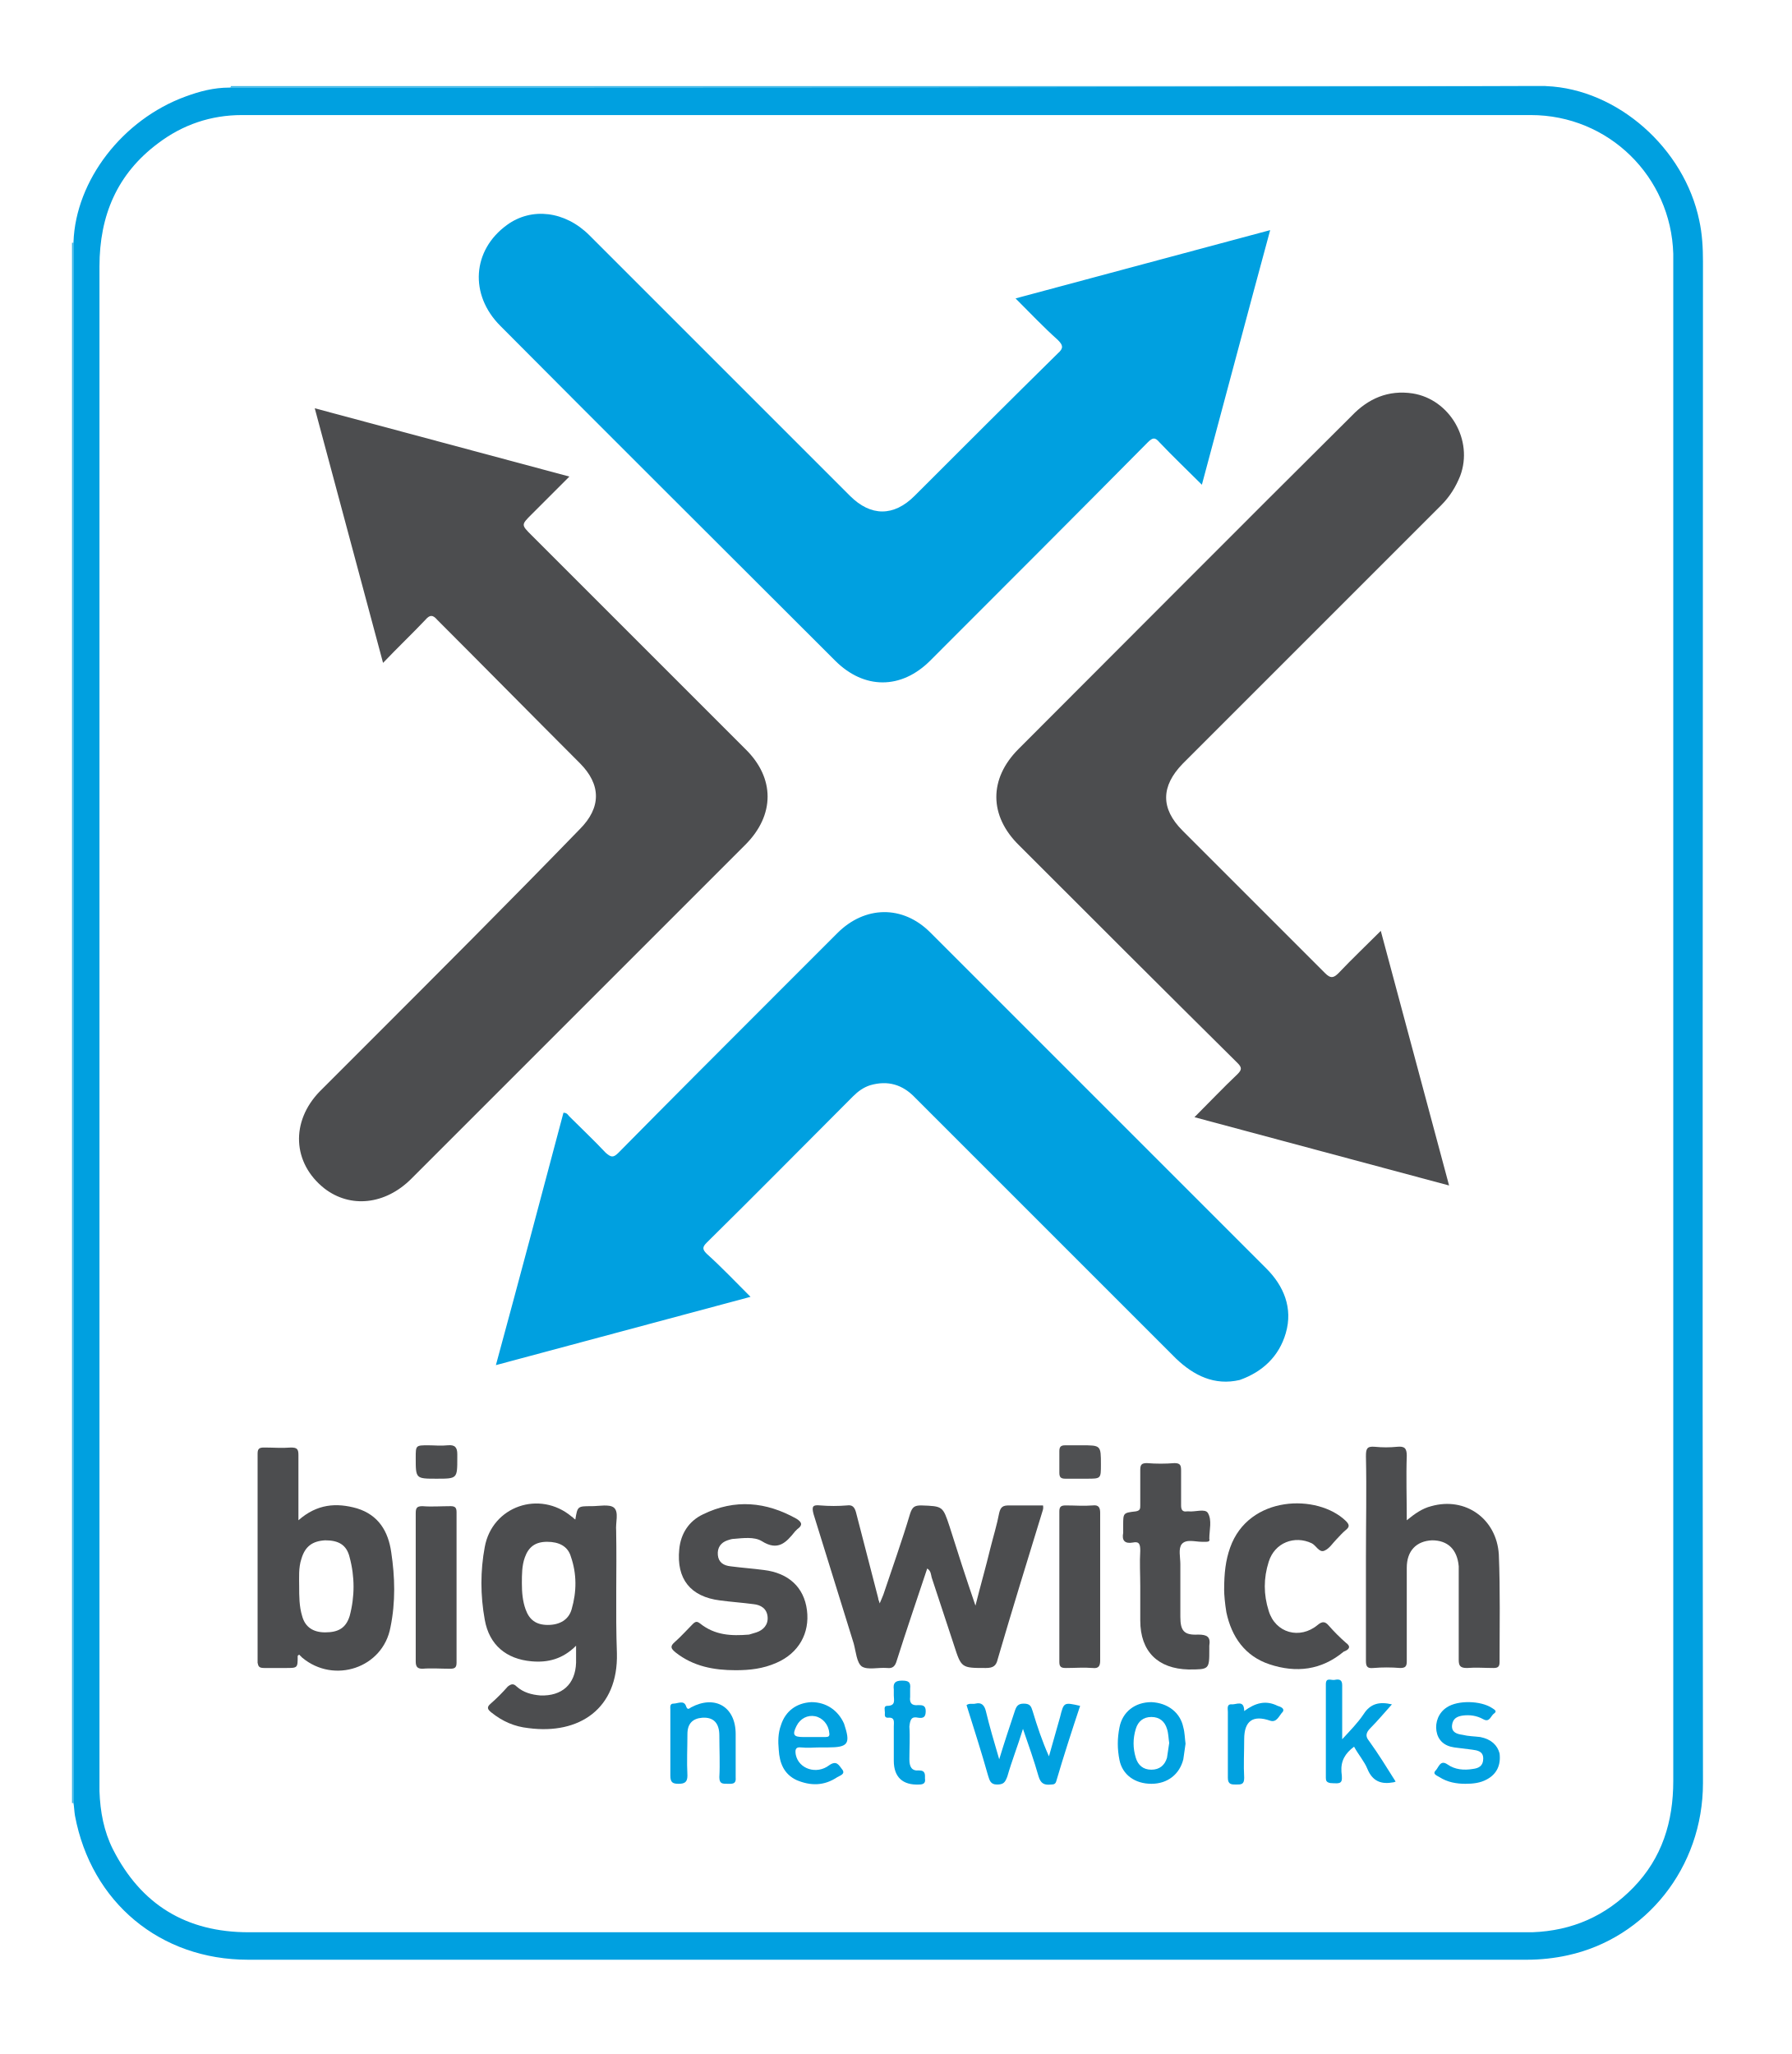
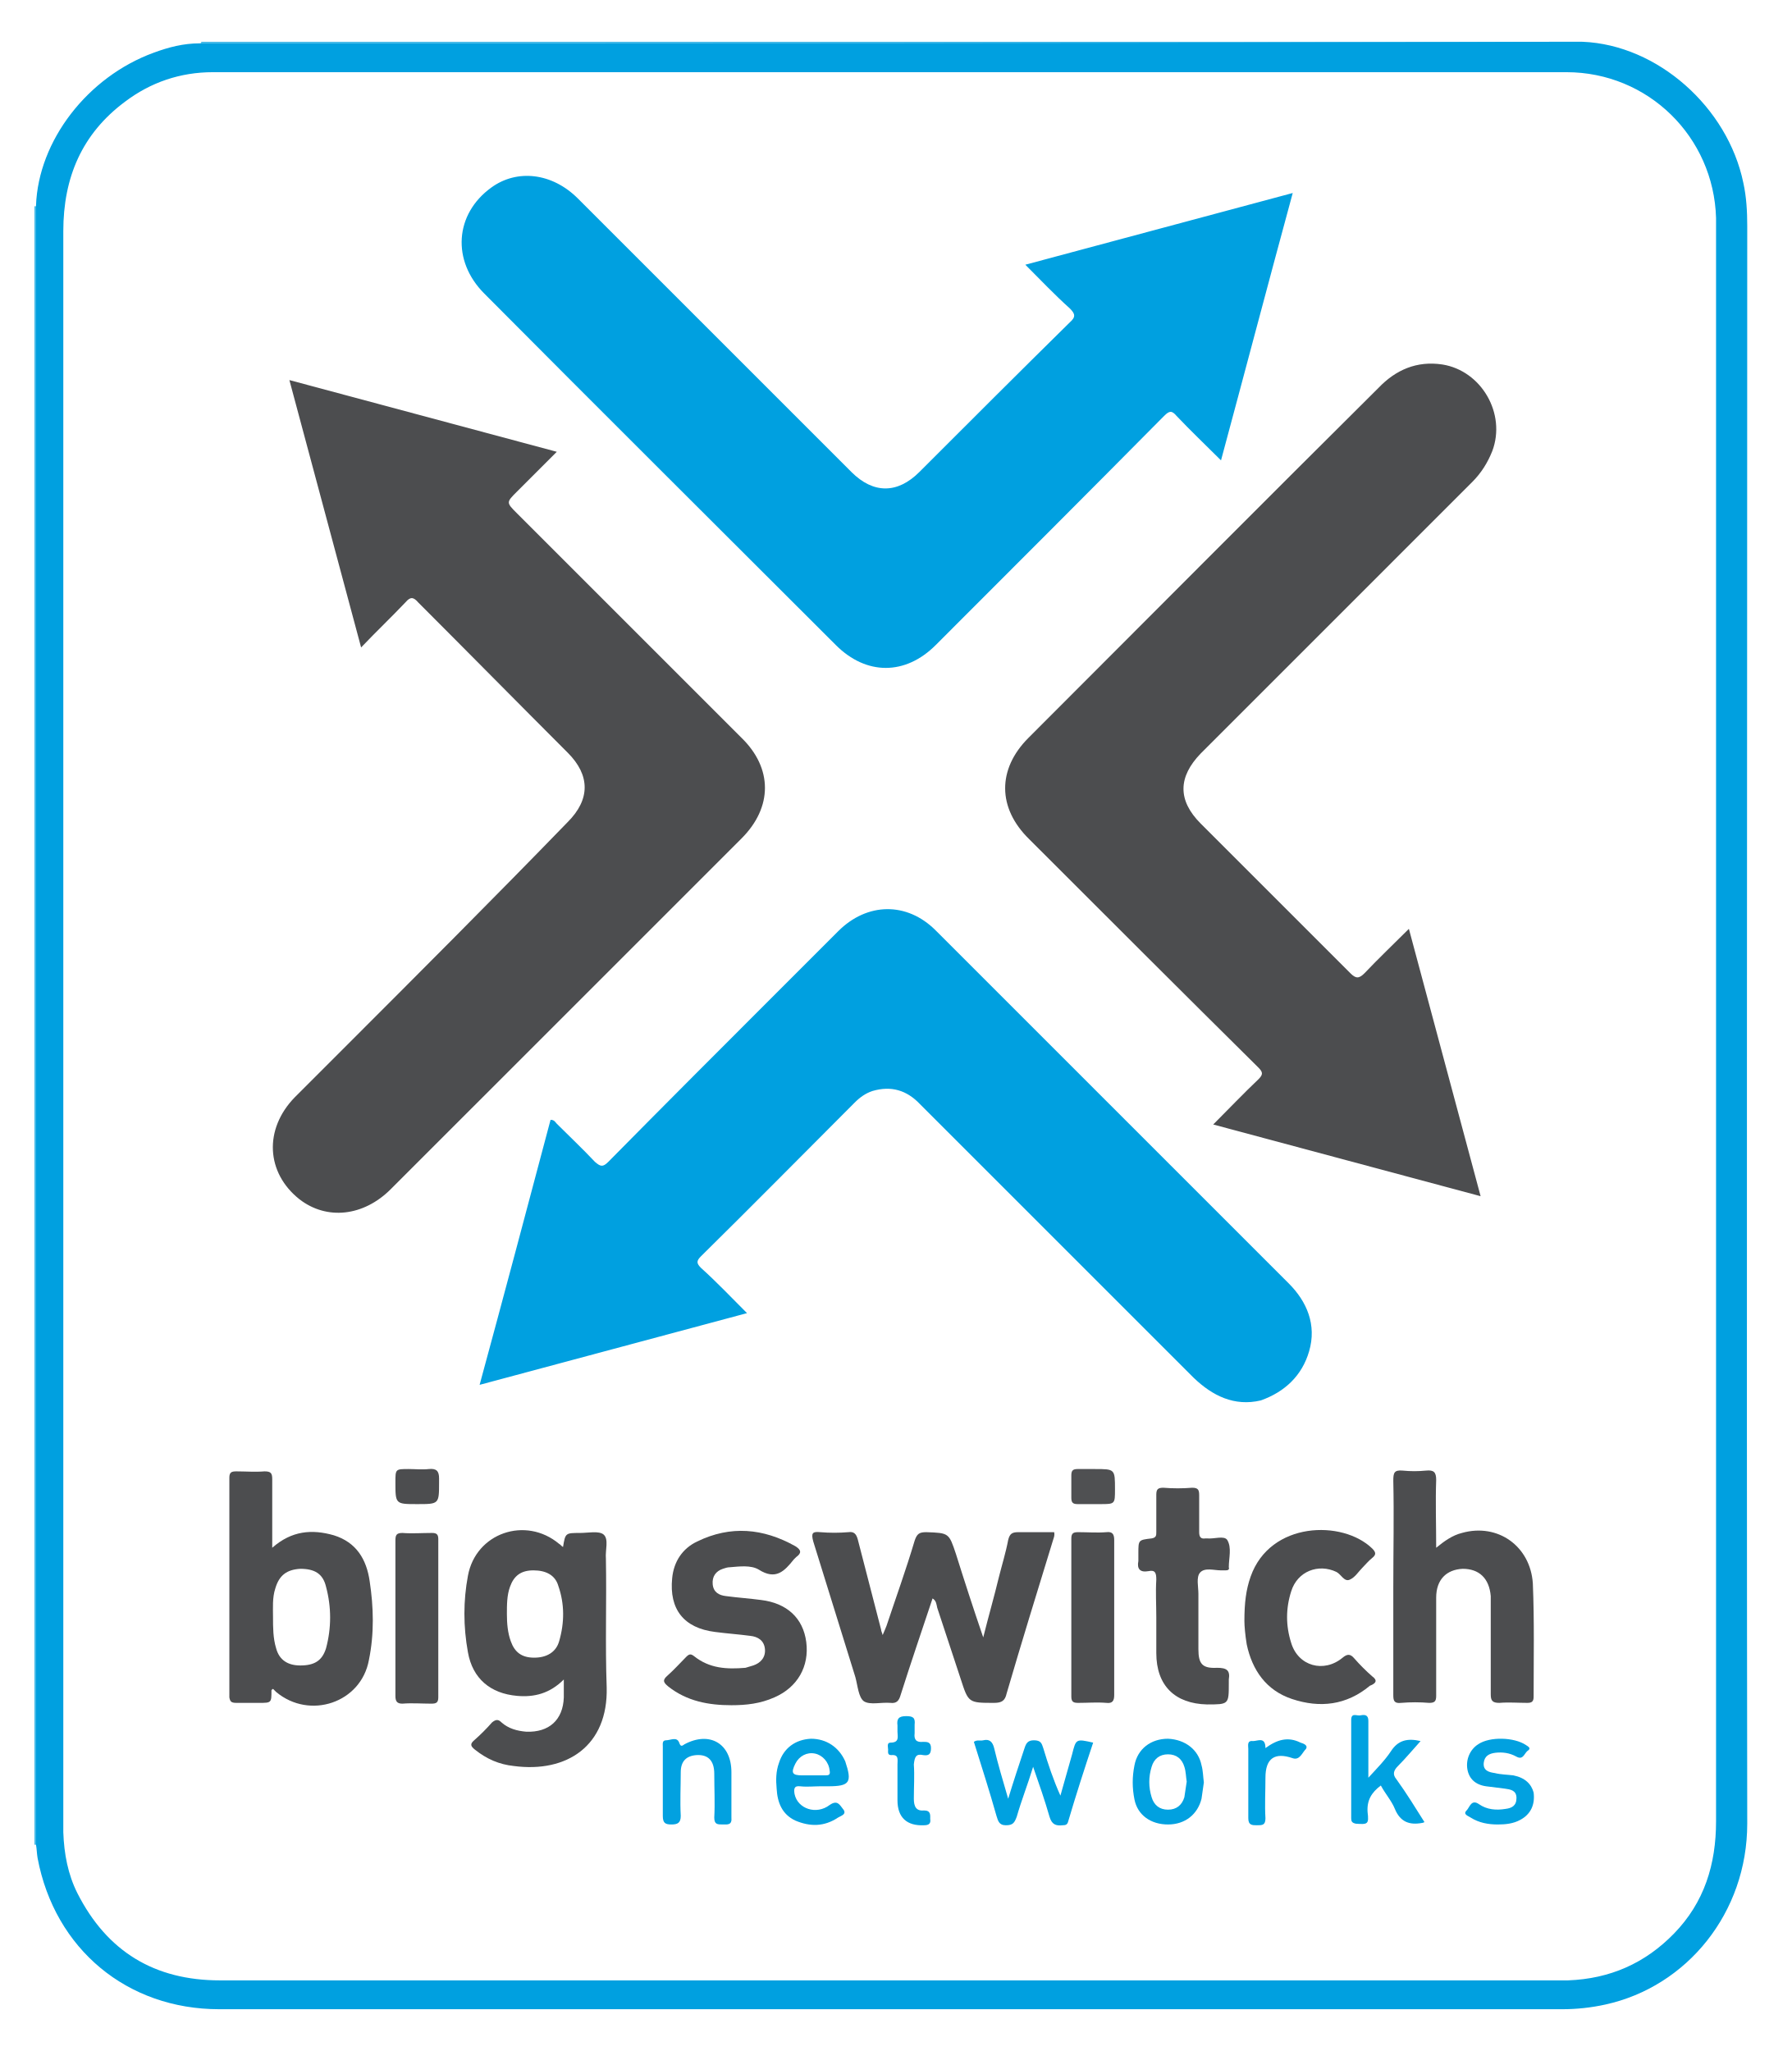
- <svg xmlns="http://www.w3.org/2000/svg" version="1.1" id="Layer_1" x="0px" y="0px" viewBox="0 0 241.3 276.7" style="enable-background:new 0 0 241.3 276.7;" xml:space="preserve">
+ <svg xmlns="http://www.w3.org/2000/svg" version="1.1" id="Layer_1" x="0px" y="0px" viewBox="5.28 6.24 229.84 263.12" style="enable-background:new 0 0 241.3 276.7;" xml:space="preserve">
  <style type="text/css">
	.st0{fill:#333333;}
	.st1{fill:#DC4814;}
	.st2{fill:#EFECEB;}
	.st3{fill:#F4F4F4;}
	.st4{fill:#CCCCCC;}
	.st5{fill:#ACACAC;}
	.st6{fill:#878787;}
	.st7{fill:#E04725;}
	.st8{fill:#3FB7E7;}
	.st9{fill:#00A0E0;}
	.st10{fill:#4C4D4F;}
	.st11{fill:#00A1E0;}
	.st12{fill:#02A1E0;}
	.st13{fill:#01A1E0;}
	.st14{fill:#4F5052;}
</style>
  <g>
    <path class="st8" d="M9.9,239.9c0-68,0-136.1,0-204.1c0-1,0-2.1,0-3.1l0,0c-0.1,0-0.1,0-0.2,0c0,70.1,0,140.2,0,210.2   c0.1,0,0.1,0,0.2,0C9.9,242,9.9,240.9,9.9,239.9z" />
    <path class="st8" d="M33.8,11.8c57.2,0,114.3,0,171.5,0c1,0,1.9,0,2.9,0h0c0-0.1,0-0.1,0-0.2c-59,0-118.1,0-177.1,0   c0,0.1,0,0.1-0.1,0.2C31.9,11.8,32.9,11.8,33.8,11.8z" />
    <path class="st9" d="M33.8,11.8c-1,0-1.9,0-2.9,0c-2.1,0-4,0.5-5.9,1.2c-8.5,3.1-14.8,11.3-15.1,19.6c0,1,0,2.1,0,3.1   c0,68,0,136.1,0,204.1c0,1,0,2.1,0,3.1c0.1,0.6,0.1,1.1,0.2,1.7c2.2,11.7,11.5,19.4,23.3,19.4c57.4,0,114.9,0,172.3,0   c1.8,0,3.7-0.2,5.5-0.6c10.5-2.3,18.2-11.8,18.2-23.2c-0.1-68.3,0-136.6,0-205c0-1.8-0.1-3.7-0.5-5.5c-2-9.7-11-17.7-20.6-18.1   c-1,0-1.9,0-2.9,0C148.1,11.8,91,11.8,33.8,11.8z M225.4,34.2c0,0.8,0,1.6,0,2.4c0,33.8,0,67.5,0,101.3c0,34,0,68,0,102   c0,5.5-1.5,10.4-5.4,14.4c-3.7,3.8-8.2,5.8-13.6,6c-0.4,0-0.9,0-1.3,0c-57.2,0-114.4,0-171.6,0c-8.4,0-14.5-3.7-18.3-11.2   c-1.2-2.4-1.7-5-1.8-7.8c0-0.5,0-1,0-1.4c0-68,0-136,0-204c0-6.9,2.4-12.5,7.9-16.6c3.3-2.5,7.1-3.8,11.3-3.8   c57.9,0,115.7,0,173.6,0C216.7,15.5,225.1,23.8,225.4,34.2z" />
    <path class="st10" d="M49.2,140.9c-2,2-4.1,4.1-6.1,6.1c-4,4.1-3.7,9.7,0.6,13.1c3.5,2.7,8.2,2.2,11.7-1.3c15-15,30-30,45-45   c4-4,4-9,0-12.9c-9.6-9.6-19.2-19.2-28.8-28.8c-1.4-1.4-1.4-1.4,0-2.8c1.7-1.7,3.3-3.3,5.1-5.1c-11.5-3.1-22.8-6.1-34.3-9.2   c3.1,11.5,6.1,22.8,9.2,34.3c2-2.1,3.9-3.9,5.7-5.8c0.6-0.7,1-0.7,1.6,0c6.4,6.4,12.8,12.9,19.2,19.3c2.9,2.9,2.9,6,0,8.9   C68.6,121.5,58.9,131.2,49.2,140.9z" />
    <path class="st10" d="M137.3,113.9c9.8,9.8,19.6,19.6,29.4,29.3c0.6,0.6,0.6,0.9,0,1.5c-1.9,1.8-3.8,3.8-5.8,5.8   c11.5,3.1,22.8,6.1,34.3,9.2c-3.1-11.5-6.1-22.8-9.2-34.3c-2,2-3.9,3.8-5.7,5.7c-0.7,0.7-1.1,0.7-1.8,0   c-6.4-6.4-12.8-12.8-19.2-19.2c-3-3-2.9-6,0-9c11.6-11.6,23.2-23.2,34.8-34.8c1.2-1.2,2-2.5,2.6-4c1.8-4.8-1.4-10.3-6.4-11.1   c-3.3-0.5-6,0.7-8.2,3c-15,14.9-29.9,29.9-44.9,44.9C133.2,104.9,133.2,109.9,137.3,113.9z" />
    <path class="st9" d="M112.5,89c3.9,3.9,8.9,3.9,12.8,0c9.8-9.8,19.6-19.6,29.3-29.4c0.7-0.7,1-0.7,1.6,0c1.8,1.9,3.7,3.7,5.7,5.7   c3.1-11.5,6.1-22.9,9.2-34.3c-11.5,3.1-22.8,6.1-34.3,9.2c2,2,3.8,3.9,5.7,5.6c0.7,0.7,0.8,1.1,0,1.8c-6.5,6.4-12.9,12.8-19.3,19.2   c-2.8,2.8-5.9,2.8-8.7,0c-6.1-6.1-12.3-12.3-18.4-18.4C90.6,42.9,85,37.3,79.4,31.7c-3.3-3.3-7.8-3.8-11.1-1.4   c-4.7,3.4-5.1,9.4-0.9,13.6C82.4,59,97.5,74,112.5,89z" />
    <path class="st9" d="M173.2,179.6c1-3.4-0.3-6.4-2.6-8.7c-15.1-15.1-30.2-30.2-45.3-45.3c-3.7-3.7-8.8-3.6-12.5,0.1   c-2.6,2.6-5.3,5.3-7.9,7.9c-7.2,7.2-14.4,14.4-21.6,21.7c-0.7,0.7-1,0.6-1.7,0c-1.6-1.7-3.3-3.3-4.9-4.9c-0.2-0.2-0.3-0.5-0.8-0.5   c-3,11.3-6,22.6-9.1,34c11.5-3.1,22.8-6.1,34.3-9.2c-2.1-2.1-3.9-4-5.9-5.8c-0.6-0.6-0.6-0.9,0-1.5c6.6-6.5,13.1-13.1,19.7-19.7   c0.7-0.7,1.4-1.2,2.3-1.5c2.4-0.7,4.4-0.1,6.1,1.7c11.7,11.7,23.4,23.4,35.1,35.1c2.4,2.3,5.2,3.7,8.6,2.9   C170.1,184.8,172.3,182.7,173.2,179.6z" />
    <path class="st10" d="M134.4,223.5c1.9-6.5,3.9-13,5.9-19.5c0.1-0.4,0.3-0.7,0.2-1.2c-1.5,0-3,0-4.6,0c-0.8,0-1.1,0.2-1.3,1   c-0.3,1.6-0.8,3.2-1.2,4.8c-0.6,2.5-1.3,4.9-2,7.7c-1.3-3.8-2.4-7.2-3.5-10.7c-0.9-2.7-0.9-2.7-3.8-2.8c-0.9,0-1.2,0.2-1.5,1.1   c-1.1,3.7-2.4,7.3-3.6,10.9c-0.1,0.3-0.3,0.7-0.5,1.2c-0.1-0.4-0.2-0.5-0.2-0.7c-1-3.9-2-7.7-3-11.6c-0.2-0.7-0.5-1-1.2-0.9   c-1.2,0.1-2.4,0.1-3.6,0c-1-0.1-1.2,0.1-0.9,1.2c1.8,5.8,3.6,11.6,5.4,17.4c0.3,1.1,0.4,2.6,1.1,3.1c0.8,0.5,2.2,0.1,3.4,0.2   c0.8,0.1,1.1-0.3,1.3-1c1.3-4.1,2.7-8.2,4.1-12.4c0.5,0.3,0.5,0.8,0.6,1.2c1,3,2,6.1,3,9.1c1,3.1,1,3.1,4.3,3.1   C133.8,224.7,134.2,224.4,134.4,223.5z" />
    <path class="st10" d="M82.7,203.1c-0.6-0.5-2-0.2-3-0.2c-1.9,0-1.9,0-2.2,1.8c-0.2-0.1-0.3-0.3-0.5-0.4c-4.3-3.6-10.7-1.4-11.7,4.1   c-0.6,3.2-0.6,6.5,0,9.8c0.6,3.4,2.9,5.3,6.3,5.6c2.2,0.2,4.2-0.3,6-2.1c0,0.9,0,1.6,0,2.3c-0.1,2.9-1.9,4.5-4.8,4.4   c-1.2-0.1-2.3-0.4-3.2-1.2c-0.4-0.4-0.7-0.4-1.2,0c-0.7,0.8-1.5,1.6-2.3,2.3c-0.6,0.5-0.4,0.8,0.1,1.2c1.5,1.2,3.1,1.9,5,2.1   c6.8,0.9,12.1-2.6,11.9-10.1c-0.2-5.5,0-11-0.1-16.5C82.9,205.1,83.4,203.7,82.7,203.1z M77,216.8c-0.4,1.4-1.6,2.1-3.2,2.1   c-1.6,0-2.5-0.7-3-2.1c-0.4-1.1-0.5-2.3-0.5-3.5c0-1.2,0-2.4,0.4-3.5c0.5-1.4,1.4-2.1,3-2.1c1.6,0,2.8,0.6,3.2,2   C77.7,212,77.7,214.4,77,216.8z" />
    <path class="st10" d="M35.6,224.7c1,0,1.9,0,2.9,0c1.6,0,1.6,0,1.6-1.6c0-0.1,0.1-0.1,0.2-0.2c0.1,0.1,0.3,0.3,0.4,0.4   c4.3,3.6,10.9,1.4,11.9-4.1c0.7-3.4,0.6-6.8,0.1-10.1c-0.4-2.8-1.7-5-4.6-5.9c-2.8-0.8-5.4-0.6-7.9,1.6c0-3.1,0-5.9,0-8.8   c0-0.8-0.2-1-1-1c-1.2,0.1-2.4,0-3.6,0c-0.6,0-0.9,0.1-0.9,0.8c0,9.4,0,18.8,0,28.2C34.8,224.5,34.9,224.7,35.6,224.7z M40.6,210   c0.5-1.7,1.5-2.4,3.2-2.5c1.8,0,2.9,0.6,3.3,2.3c0.7,2.6,0.7,5.3,0,7.9c-0.5,1.6-1.5,2.2-3.3,2.2c-1.6,0-2.7-0.7-3.1-2.2   c-0.4-1.3-0.4-2.7-0.4-4C40.3,212.5,40.2,211.2,40.6,210z" />
    <path class="st10" d="M192.8,202.9c-1.2,0.3-2.2,1-3.3,1.9c0-3-0.1-5.9,0-8.7c0-1-0.3-1.3-1.3-1.2c-1,0.1-2,0.1-3,0   c-1.1-0.1-1.2,0.3-1.2,1.3c0.1,4.5,0,9,0,13.6c0,4.6,0,9.3,0,13.9c0,0.7,0.1,1.1,1,1c1.2-0.1,2.4-0.1,3.6,0c0.7,0,0.9-0.2,0.9-0.9   c0-1.6,0-3.1,0-4.7c0-2.6,0-5.3,0-7.9c0-2.3,1.3-3.6,3.4-3.7c2.1,0,3.4,1.2,3.6,3.5c0,0.5,0,1,0,1.4c0,3.7,0,7.4,0,11.2   c0,0.8,0.2,1.1,1.1,1.1c1.2-0.1,2.4,0,3.6,0c0.6,0,0.8-0.2,0.8-0.8c0-4.8,0.1-9.7-0.1-14.5C201.6,204.6,197.4,201.6,192.8,202.9z" />
    <path class="st10" d="M108.7,216.9c-0.4-3.1-2.5-5-5.8-5.4c-1.5-0.2-3-0.3-4.5-0.5c-0.9-0.1-1.6-0.5-1.7-1.5c-0.1-1,0.4-1.7,1.3-2   c0.3-0.1,0.6-0.2,0.9-0.2c1.2-0.1,2.7-0.3,3.7,0.3c2.2,1.4,3.3,0.2,4.5-1.3c0.1-0.1,0.2-0.2,0.3-0.3c0.7-0.5,0.7-0.9-0.1-1.4   c-4.1-2.3-8.3-2.7-12.6-0.6c-1.9,0.9-3,2.6-3.2,4.7c-0.4,4,1.5,6.4,5.5,6.9c1.5,0.2,3,0.3,4.5,0.5c1,0.1,1.8,0.6,1.9,1.7   c0.1,1.1-0.6,1.8-1.5,2.1c-0.3,0.1-0.7,0.2-1,0.3c-2.4,0.2-4.6,0.1-6.6-1.5c-0.4-0.3-0.6-0.3-1,0.1c-0.8,0.8-1.5,1.6-2.4,2.4   c-0.7,0.6-0.5,0.9,0.1,1.4c2.4,1.9,5.2,2.4,8.1,2.4c1.9,0,3.7-0.2,5.5-1C107.6,222.7,109.1,220,108.7,216.9z" />
    <path class="st10" d="M181.3,221.3c-0.8-0.7-1.6-1.5-2.3-2.3c-0.5-0.6-0.9-0.6-1.5-0.1c-2.4,2-5.7,1.1-6.6-1.9   c-0.7-2.2-0.7-4.4,0-6.6c0.8-2.6,3.5-3.6,5.8-2.5c0.6,0.3,1,1.3,1.7,1c0.7-0.3,1.1-1,1.6-1.5c0.4-0.4,0.8-0.9,1.3-1.3   c0.5-0.4,0.5-0.7,0-1.2c-3.8-3.7-13.1-3.5-15.6,3.6c-0.6,1.7-0.8,3.4-0.8,5.7c0,0.6,0.1,1.8,0.3,3c0.7,3.3,2.5,5.9,5.8,7   c3.6,1.2,7,0.8,10-1.7C181.8,222.2,182,221.8,181.3,221.3z" />
    <path class="st10" d="M161.9,207.7c0.2,0,0.4,0,0.6,0c0.3,0,0.5-0.1,0.4-0.4c0-1.2,0.4-2.5-0.2-3.5c-0.4-0.6-1.7-0.1-2.6-0.2   c-0.1,0-0.2,0-0.2,0c-0.6,0.1-0.8-0.2-0.8-0.8c0-1.6,0-3.1,0-4.7c0-0.7-0.1-1-0.9-1c-1.2,0.1-2.5,0.1-3.7,0c-0.7,0-0.9,0.2-0.9,0.9   c0,1.6,0,3.2,0,4.8c0,0.4,0,0.7-0.6,0.8c-1.7,0.2-1.7,0.2-1.7,1.9c0,0.3,0,0.6,0,1c-0.2,1,0.2,1.5,1.3,1.3c0.9-0.2,1,0.3,1,1.1   c-0.1,1.6,0,3.2,0,4.8c0,1.5,0,3,0,4.6c0,4.2,2.4,6.5,6.5,6.6c2.8,0,2.8,0,2.8-2.7c0-0.2,0-0.3,0-0.5c0.2-1.2-0.3-1.5-1.5-1.5   c-1.9,0.1-2.4-0.5-2.4-2.4c0-2.4,0-4.7,0-7.1c0-0.9-0.3-2.1,0.2-2.7C159.8,207.3,161,207.7,161.9,207.7z" />
    <path class="st10" d="M60.7,202.9c-1.3,0-2.6,0.1-3.8,0c-0.8,0-0.9,0.3-0.9,1c0,3.3,0,6.6,0,9.8c0,3.4,0,6.7,0,10.1   c0,0.7,0.2,1,0.9,1c1.2-0.1,2.5,0,3.7,0c0.6,0,0.9-0.1,0.9-0.8c0-6.8,0-13.5,0-20.3C61.5,203.1,61.3,202.9,60.7,202.9z" />
    <path class="st10" d="M148.2,213.8c0-3.3,0-6.6,0-10c0-0.7-0.2-1.1-1-1c-1.2,0.1-2.4,0-3.6,0c-0.6,0-0.9,0.1-0.9,0.8   c0,6.8,0,13.5,0,20.3c0,0.7,0.3,0.8,0.9,0.8c1.2,0,2.4-0.1,3.6,0c0.8,0.1,1-0.3,1-1C148.2,220.4,148.2,217.1,148.2,213.8z" />
    <path class="st11" d="M142.8,231.3c-0.5,1.8-1,3.5-1.5,5.3c-0.9-2-1.6-4.1-2.2-6.1c-0.2-0.6-0.3-1-1.2-1c-0.8,0-1,0.4-1.2,1   c-0.7,2.1-1.4,4.2-2.1,6.5c-0.7-2.4-1.3-4.4-1.8-6.5c-0.2-0.8-0.6-1.2-1.4-1c-0.4,0.1-0.8-0.1-1.2,0.2c1,3.2,2,6.3,2.9,9.5   c0.2,0.6,0.3,1.2,1.2,1.2c0.9,0,1.1-0.3,1.4-1.1c0.6-2.1,1.4-4.1,2.1-6.4c0.8,2.3,1.5,4.3,2.1,6.4c0.3,1,0.8,1.2,1.7,1.1   c0.4,0,0.6-0.1,0.7-0.5c1-3.4,2.1-6.8,3.2-10.1C143.3,229.3,143.3,229.3,142.8,231.3z" />
    <path class="st11" d="M184.6,232.8c1-1,1.9-2.1,2.9-3.2c-1.7-0.4-2.9-0.1-3.8,1.3c-0.8,1.2-1.8,2.2-2.9,3.4c0-2.6,0-4.9,0-7.3   c0-0.8-0.5-0.8-1-0.7c-0.5,0.1-1.2-0.4-1.2,0.6c0,4.2,0,8.4,0,12.6c0,0.4,0.1,0.6,0.6,0.7c1.5,0.1,1.7,0.1,1.5-1.5   c-0.1-1.5,0.5-2.5,1.7-3.4c0.6,1.1,1.4,2,1.8,3c0.7,1.7,1.9,2.1,3.5,1.8c0,0,0.1,0,0.3-0.1c-1.2-1.9-2.3-3.7-3.6-5.5   C183.9,233.9,184,233.4,184.6,232.8z" />
    <path class="st12" d="M99.1,233.6c0-3.7-2.8-5.3-6-3.6c-0.3,0.2-0.5,0.4-0.7-0.2c-0.3-0.8-1.1-0.3-1.7-0.3c-0.5,0-0.4,0.5-0.4,0.8   c0,1.5,0,3,0,4.6c0,1.4,0,2.9,0,4.3c0,0.9,0.3,1.1,1.1,1.1c0.8,0,1.2-0.2,1.2-1.1c-0.1-1.9,0-3.8,0-5.6c0-1.4,0.7-2.1,2-2.2   c1.5-0.1,2.3,0.7,2.3,2.4c0,1.9,0.1,3.8,0,5.6c0,0.9,0.4,0.9,1.1,0.9c0.6,0,1.2,0.1,1.1-0.9C99.1,237.5,99.1,235.6,99.1,233.6z" />
    <path class="st13" d="M109.3,229.3c-2,0.1-3.5,1.2-4.1,3.1c-0.4,1.1-0.4,2.2-0.3,3.3c0.1,1.8,0.7,3.3,2.4,4.1   c1.9,0.8,3.7,0.8,5.5-0.4c0.3-0.2,1.2-0.4,0.6-1.1c-0.4-0.5-0.7-1.2-1.7-0.5c-1.7,1.3-4.1,0.5-4.5-1.4c-0.1-0.6-0.1-1.1,0.7-1   c0.9,0.1,1.8,0,2.6,0c0.3,0,0.6,0,1,0c2.8,0,3.1-0.5,2.2-3.2C112.9,230.4,111.3,229.3,109.3,229.3z M111.2,234c-0.6,0-1.2,0-1.8,0   c-0.4,0-0.8,0-1.2,0c-1.3,0-1.5-0.3-0.9-1.5c0.5-1,1.5-1.5,2.5-1.3c1,0.2,1.8,1.1,1.9,2.2C111.8,233.9,111.6,234,111.2,234z" />
    <path class="st13" d="M155.1,229.3c-2.2,0-3.9,1.3-4.3,3.4c-0.3,1.5-0.3,2.9,0,4.4c0.4,2,2.1,3.2,4.3,3.2c2.2,0,3.8-1.3,4.3-3.3   c0.1-0.7,0.2-1.4,0.3-2.1c-0.1-0.7-0.1-1.5-0.3-2.2C159,230.7,157.3,229.4,155.1,229.3z M157.2,236.8c-0.3,1-1,1.6-2.1,1.6   c-1.1,0-1.8-0.6-2.1-1.6c-0.4-1.3-0.4-2.6,0-3.9c0.3-1,1-1.6,2.1-1.6c1.1,0,1.8,0.6,2.1,1.6c0.2,0.6,0.2,1.3,0.3,1.9   C157.4,235.5,157.3,236.2,157.2,236.8z" />
    <path class="st13" d="M199.4,234c-0.8-0.1-1.6-0.1-2.4-0.3c-0.7-0.1-1.5-0.3-1.4-1.3c0.1-0.9,0.7-1.2,1.5-1.3   c0.9-0.1,1.8,0,2.7,0.5c0.9,0.5,1-0.5,1.5-0.8c0.4-0.3,0-0.5-0.3-0.7c-1.5-1-4.6-1.1-6.1-0.1c-1.1,0.7-1.6,2-1.4,3.2   c0.2,1.2,1,2,2.4,2.2c0.8,0.1,1.6,0.2,2.4,0.3c0.7,0.1,1.5,0.2,1.5,1.2c0,1-0.6,1.3-1.4,1.4c-1.2,0.2-2.4,0.1-3.4-0.6   c-1-0.7-1.2,0.4-1.6,0.8c-0.5,0.5,0.2,0.7,0.5,0.9c1.1,0.7,2.3,0.9,3.5,0.9c1,0,2-0.1,2.9-0.6c1.3-0.7,1.9-1.9,1.7-3.5   C201.7,235.1,200.9,234.3,199.4,234z" />
    <path class="st13" d="M123.7,231.4c0.7,0.1,1-0.1,1-0.9c0-0.8-0.5-0.8-1-0.8c-0.9,0.1-1.2-0.3-1.1-1.1c0-0.4,0-0.7,0-1.1   c0.1-0.9-0.2-1.1-1.1-1.1c-1,0-1.2,0.4-1.1,1.2c0,0.3,0,0.6,0,0.8c0,0.6,0.3,1.4-0.9,1.4c-0.5,0-0.3,0.6-0.3,0.9   c0,0.3-0.1,0.7,0.4,0.7c1-0.1,0.8,0.6,0.8,1.2c0,0.8,0,1.5,0,2.3c0,0.8,0,1.5,0,2.3c0,2.2,1.2,3.3,3.4,3.2c0.6,0,0.9-0.2,0.8-0.8   c0-0.5,0.1-1.1-0.8-1.1c-1,0.1-1.3-0.5-1.3-1.5c0-1.5,0.1-3,0-4.4C122.6,231.6,122.8,231.2,123.7,231.4z" />
    <path class="st13" d="M172.1,229.8c-1.6-0.8-3-0.4-4.5,0.7c0-1.5-1-0.9-1.6-0.9c-0.8-0.1-0.6,0.6-0.6,1c0,3,0,5.9,0,8.9   c0,0.9,0.5,0.9,1.1,0.9c0.7,0,1.1,0,1.1-0.9c-0.1-1.7,0-3.4,0-5.2c0-2.5,1.2-3.3,3.5-2.5c0.9,0.3,1.2-0.7,1.7-1.2   C173.1,230.1,172.4,229.9,172.1,229.8z" />
    <path class="st14" d="M145.7,194.7c-0.7,0-1.4,0-2.2,0c-0.6,0-0.8,0.2-0.8,0.8c0,1,0,1.9,0,2.9c0,0.6,0.2,0.8,0.8,0.8   c1,0,1.9,0,2.9,0c1.9,0,1.9,0,1.9-1.9C148.3,194.7,148.3,194.7,145.7,194.7z" />
    <path class="st10" d="M60.3,194.7c-0.9,0.1-1.8,0-2.6,0c-1.7,0-1.7,0-1.7,1.7c0,2.8,0,2.8,2.8,2.8c2.8,0,2.8,0,2.8-2.8   c0-0.2,0-0.3,0-0.5C61.6,195,61.3,194.6,60.3,194.7z" />
  </g>
</svg>
